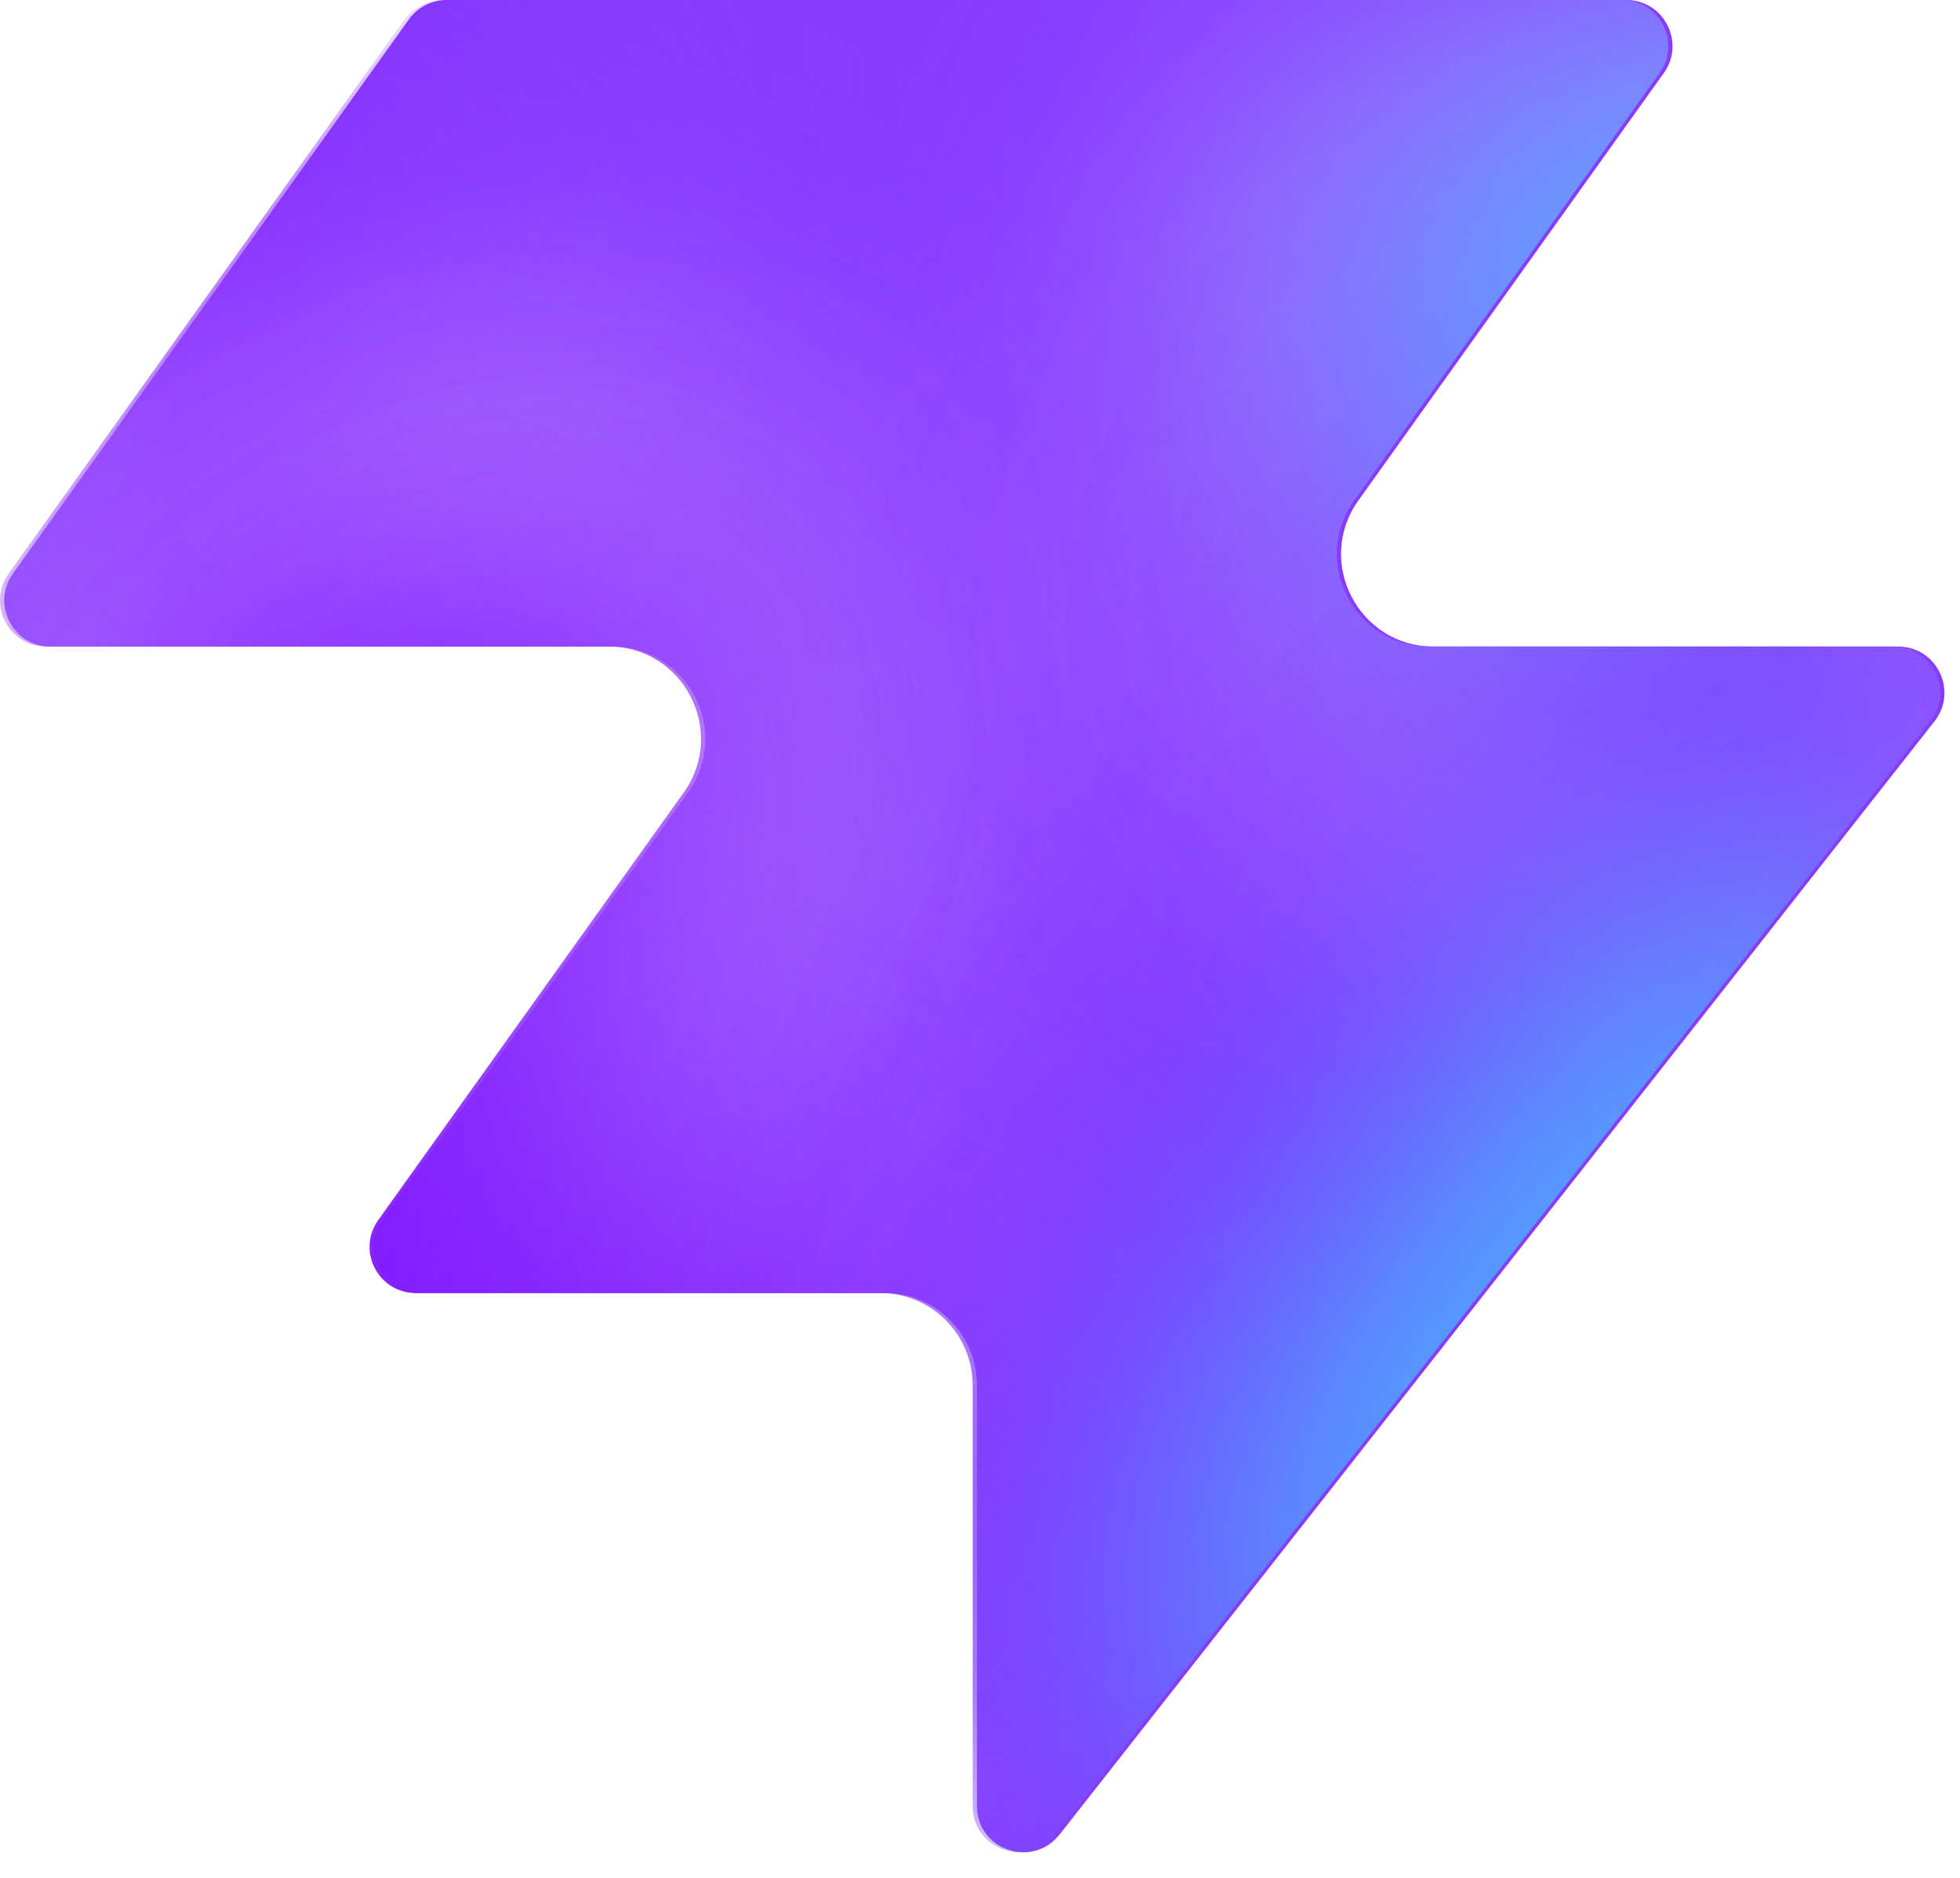
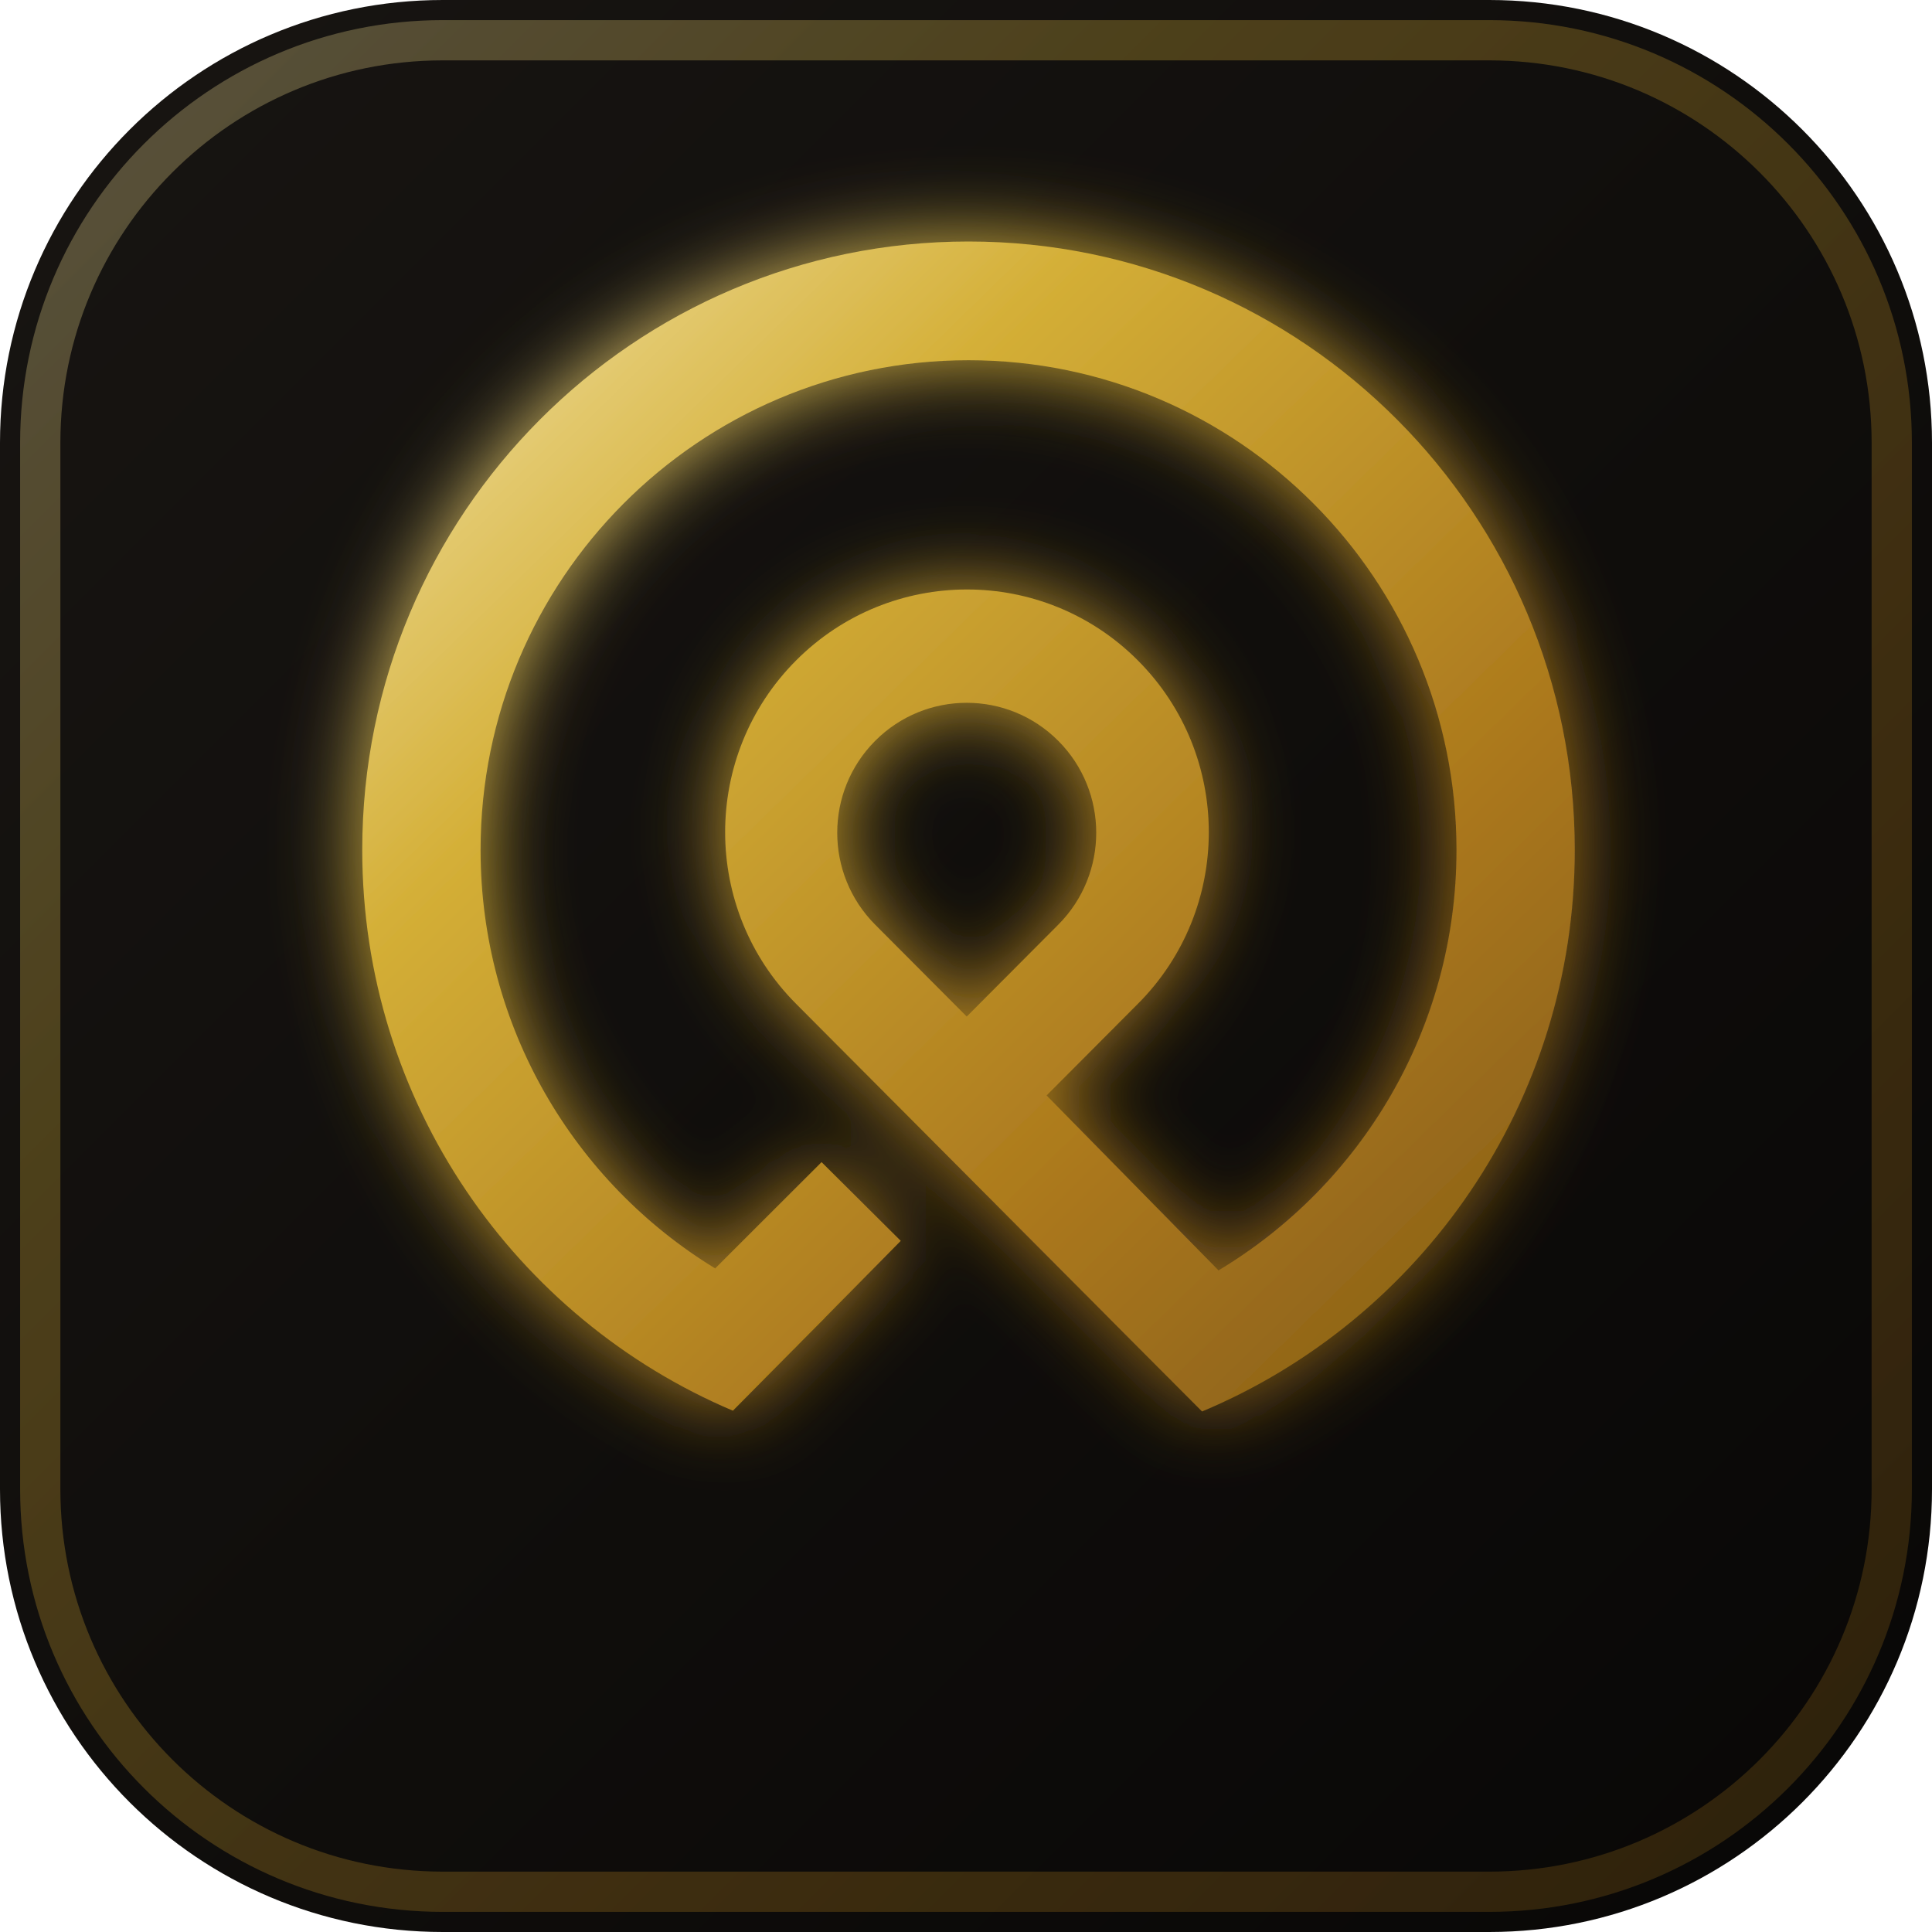
- <svg xmlns="http://www.w3.org/2000/svg" width="48" height="46" fill="none" viewBox="0 0 48 46">
-   <path fill="#863bff" d="M25.946 44.938c-.664.845-2.021.375-2.021-.698V33.937a2.26 2.26 0 0 0-2.262-2.262H10.287c-.92 0-1.456-1.04-.92-1.788l7.48-10.471c1.07-1.497 0-3.578-1.842-3.578H1.237c-.92 0-1.456-1.04-.92-1.788L10.013.474c.214-.297.556-.474.92-.474h28.894c.92 0 1.456 1.04.92 1.788l-7.48 10.471c-1.07 1.498 0 3.579 1.842 3.579h11.377c.943 0 1.473 1.088.89 1.83L25.947 44.94z" style="fill:#863bff;fill:color(display-p3 .525 .23 1);fill-opacity:1" />
-   <mask id="a" width="48" height="46" x="0" y="0" maskUnits="userSpaceOnUse" style="mask-type:alpha">
-     <path fill="#000" d="M25.842 44.938c-.664.844-2.021.375-2.021-.698V33.937a2.26 2.26 0 0 0-2.262-2.262H10.183c-.92 0-1.456-1.04-.92-1.788l7.48-10.471c1.07-1.498 0-3.579-1.842-3.579H1.133c-.92 0-1.456-1.04-.92-1.787L9.91.473c.214-.297.556-.474.92-.474h28.894c.92 0 1.456 1.04.92 1.788l-7.48 10.471c-1.07 1.498 0 3.578 1.842 3.578h11.377c.943 0 1.473 1.088.89 1.832L25.843 44.94z" style="fill:#000;fill-opacity:1" />
-   </mask>
-   <g mask="url(#a)">
-     <g filter="url(#b)">
-       <ellipse cx="5.508" cy="14.704" fill="#ede6ff" rx="5.508" ry="14.704" style="fill:#ede6ff;fill:color(display-p3 .927 .903 1);fill-opacity:1" transform="matrix(.00324 1 1 -.00324 -4.47 31.516)" />
-     </g>
-     <g filter="url(#c)">
-       <ellipse cx="10.399" cy="29.851" fill="#ede6ff" rx="10.399" ry="29.851" style="fill:#ede6ff;fill:color(display-p3 .927 .903 1);fill-opacity:1" transform="matrix(.00324 1 1 -.00324 -39.328 7.883)" />
-     </g>
-     <g filter="url(#d)">
-       <ellipse cx="5.508" cy="30.487" fill="#7e14ff" rx="5.508" ry="30.487" style="fill:#7e14ff;fill:color(display-p3 .492 .077 1);fill-opacity:1" transform="rotate(89.814 -25.913 -14.639)scale(1 -1)" />
-     </g>
-     <g filter="url(#e)">
-       <ellipse cx="5.508" cy="30.599" fill="#7e14ff" rx="5.508" ry="30.599" style="fill:#7e14ff;fill:color(display-p3 .492 .077 1);fill-opacity:1" transform="rotate(89.814 -32.644 -3.334)scale(1 -1)" />
-     </g>
-     <g filter="url(#f)">
-       <ellipse cx="5.508" cy="30.599" fill="#7e14ff" rx="5.508" ry="30.599" style="fill:#7e14ff;fill:color(display-p3 .492 .077 1);fill-opacity:1" transform="matrix(.00324 1 1 -.00324 -34.34 30.47)" />
-     </g>
-     <g filter="url(#g)">
-       <ellipse cx="14.072" cy="22.078" fill="#ede6ff" rx="14.072" ry="22.078" style="fill:#ede6ff;fill:color(display-p3 .927 .903 1);fill-opacity:1" transform="rotate(93.35 24.506 48.493)scale(-1 1)" />
-     </g>
-     <g filter="url(#h)">
-       <ellipse cx="3.47" cy="21.501" fill="#7e14ff" rx="3.47" ry="21.501" style="fill:#7e14ff;fill:color(display-p3 .492 .077 1);fill-opacity:1" transform="rotate(89.009 28.708 47.59)scale(-1 1)" />
-     </g>
-     <g filter="url(#i)">
-       <ellipse cx="3.47" cy="21.501" fill="#7e14ff" rx="3.47" ry="21.501" style="fill:#7e14ff;fill:color(display-p3 .492 .077 1);fill-opacity:1" transform="rotate(89.009 28.708 47.59)scale(-1 1)" />
-     </g>
-     <g filter="url(#j)">
-       <ellipse cx=".387" cy="8.972" fill="#7e14ff" rx="4.407" ry="29.108" style="fill:#7e14ff;fill:color(display-p3 .492 .077 1);fill-opacity:1" transform="rotate(39.51 .387 8.972)" />
-     </g>
-     <g filter="url(#k)">
-       <ellipse cx="47.523" cy="-6.092" fill="#7e14ff" rx="4.407" ry="29.108" style="fill:#7e14ff;fill:color(display-p3 .492 .077 1);fill-opacity:1" transform="rotate(37.892 47.523 -6.092)" />
-     </g>
-     <g filter="url(#l)">
-       <ellipse cx="41.412" cy="6.333" fill="#47bfff" rx="5.971" ry="9.665" style="fill:#47bfff;fill:color(display-p3 .28 .748 1);fill-opacity:1" transform="rotate(37.892 41.412 6.333)" />
-     </g>
-     <g filter="url(#m)">
-       <ellipse cx="-1.879" cy="38.332" fill="#7e14ff" rx="4.407" ry="29.108" style="fill:#7e14ff;fill:color(display-p3 .492 .077 1);fill-opacity:1" transform="rotate(37.892 -1.88 38.332)" />
-     </g>
-     <g filter="url(#n)">
-       <ellipse cx="-1.879" cy="38.332" fill="#7e14ff" rx="4.407" ry="29.108" style="fill:#7e14ff;fill:color(display-p3 .492 .077 1);fill-opacity:1" transform="rotate(37.892 -1.88 38.332)" />
-     </g>
-     <g filter="url(#o)">
-       <ellipse cx="35.651" cy="29.907" fill="#7e14ff" rx="4.407" ry="29.108" style="fill:#7e14ff;fill:color(display-p3 .492 .077 1);fill-opacity:1" transform="rotate(37.892 35.651 29.907)" />
-     </g>
-     <g filter="url(#p)">
-       <ellipse cx="38.418" cy="32.4" fill="#47bfff" rx="5.971" ry="15.297" style="fill:#47bfff;fill:color(display-p3 .28 .748 1);fill-opacity:1" transform="rotate(37.892 38.418 32.4)" />
-     </g>
-   </g>
+ <svg xmlns="http://www.w3.org/2000/svg" viewBox="0 0 48 48" width="48" height="48" fill="none">
  <defs>
-     <filter id="b" width="60.045" height="41.654" x="-19.77" y="16.149" color-interpolation-filters="sRGB" filterUnits="userSpaceOnUse">
-       <feFlood flood-opacity="0" result="BackgroundImageFix" />
-       <feBlend in="SourceGraphic" in2="BackgroundImageFix" result="shape" />
-       <feGaussianBlur result="effect1_foregroundBlur_2002_17158" stdDeviation="7.659" />
-     </filter>
-     <filter id="c" width="90.34" height="51.437" x="-54.613" y="-7.533" color-interpolation-filters="sRGB" filterUnits="userSpaceOnUse">
-       <feFlood flood-opacity="0" result="BackgroundImageFix" />
-       <feBlend in="SourceGraphic" in2="BackgroundImageFix" result="shape" />
-       <feGaussianBlur result="effect1_foregroundBlur_2002_17158" stdDeviation="7.659" />
-     </filter>
-     <filter id="d" width="79.355" height="29.4" x="-49.64" y="2.03" color-interpolation-filters="sRGB" filterUnits="userSpaceOnUse">
-       <feFlood flood-opacity="0" result="BackgroundImageFix" />
-       <feBlend in="SourceGraphic" in2="BackgroundImageFix" result="shape" />
-       <feGaussianBlur result="effect1_foregroundBlur_2002_17158" stdDeviation="4.596" />
-     </filter>
-     <filter id="e" width="79.579" height="29.4" x="-45.045" y="20.029" color-interpolation-filters="sRGB" filterUnits="userSpaceOnUse">
-       <feFlood flood-opacity="0" result="BackgroundImageFix" />
-       <feBlend in="SourceGraphic" in2="BackgroundImageFix" result="shape" />
-       <feGaussianBlur result="effect1_foregroundBlur_2002_17158" stdDeviation="4.596" />
-     </filter>
-     <filter id="f" width="79.579" height="29.4" x="-43.513" y="21.178" color-interpolation-filters="sRGB" filterUnits="userSpaceOnUse">
-       <feFlood flood-opacity="0" result="BackgroundImageFix" />
-       <feBlend in="SourceGraphic" in2="BackgroundImageFix" result="shape" />
-       <feGaussianBlur result="effect1_foregroundBlur_2002_17158" stdDeviation="4.596" />
-     </filter>
-     <filter id="g" width="74.749" height="58.852" x="15.756" y="-17.901" color-interpolation-filters="sRGB" filterUnits="userSpaceOnUse">
-       <feFlood flood-opacity="0" result="BackgroundImageFix" />
-       <feBlend in="SourceGraphic" in2="BackgroundImageFix" result="shape" />
-       <feGaussianBlur result="effect1_foregroundBlur_2002_17158" stdDeviation="7.659" />
-     </filter>
-     <filter id="h" width="61.377" height="25.362" x="23.548" y="2.284" color-interpolation-filters="sRGB" filterUnits="userSpaceOnUse">
-       <feFlood flood-opacity="0" result="BackgroundImageFix" />
-       <feBlend in="SourceGraphic" in2="BackgroundImageFix" result="shape" />
-       <feGaussianBlur result="effect1_foregroundBlur_2002_17158" stdDeviation="4.596" />
-     </filter>
-     <filter id="i" width="61.377" height="25.362" x="23.548" y="2.284" color-interpolation-filters="sRGB" filterUnits="userSpaceOnUse">
-       <feFlood flood-opacity="0" result="BackgroundImageFix" />
-       <feBlend in="SourceGraphic" in2="BackgroundImageFix" result="shape" />
-       <feGaussianBlur result="effect1_foregroundBlur_2002_17158" stdDeviation="4.596" />
-     </filter>
-     <filter id="j" width="56.045" height="63.649" x="-27.636" y="-22.853" color-interpolation-filters="sRGB" filterUnits="userSpaceOnUse">
-       <feFlood flood-opacity="0" result="BackgroundImageFix" />
-       <feBlend in="SourceGraphic" in2="BackgroundImageFix" result="shape" />
-       <feGaussianBlur result="effect1_foregroundBlur_2002_17158" stdDeviation="4.596" />
-     </filter>
-     <filter id="k" width="54.814" height="64.646" x="20.116" y="-38.415" color-interpolation-filters="sRGB" filterUnits="userSpaceOnUse">
-       <feFlood flood-opacity="0" result="BackgroundImageFix" />
-       <feBlend in="SourceGraphic" in2="BackgroundImageFix" result="shape" />
-       <feGaussianBlur result="effect1_foregroundBlur_2002_17158" stdDeviation="4.596" />
-     </filter>
-     <filter id="l" width="33.541" height="35.313" x="24.641" y="-11.323" color-interpolation-filters="sRGB" filterUnits="userSpaceOnUse">
-       <feFlood flood-opacity="0" result="BackgroundImageFix" />
-       <feBlend in="SourceGraphic" in2="BackgroundImageFix" result="shape" />
-       <feGaussianBlur result="effect1_foregroundBlur_2002_17158" stdDeviation="4.596" />
-     </filter>
-     <filter id="m" width="54.814" height="64.646" x="-29.286" y="6.009" color-interpolation-filters="sRGB" filterUnits="userSpaceOnUse">
-       <feFlood flood-opacity="0" result="BackgroundImageFix" />
-       <feBlend in="SourceGraphic" in2="BackgroundImageFix" result="shape" />
-       <feGaussianBlur result="effect1_foregroundBlur_2002_17158" stdDeviation="4.596" />
-     </filter>
-     <filter id="n" width="54.814" height="64.646" x="-29.286" y="6.009" color-interpolation-filters="sRGB" filterUnits="userSpaceOnUse">
-       <feFlood flood-opacity="0" result="BackgroundImageFix" />
-       <feBlend in="SourceGraphic" in2="BackgroundImageFix" result="shape" />
-       <feGaussianBlur result="effect1_foregroundBlur_2002_17158" stdDeviation="4.596" />
-     </filter>
-     <filter id="o" width="54.814" height="64.646" x="8.244" y="-2.416" color-interpolation-filters="sRGB" filterUnits="userSpaceOnUse">
-       <feFlood flood-opacity="0" result="BackgroundImageFix" />
-       <feBlend in="SourceGraphic" in2="BackgroundImageFix" result="shape" />
-       <feGaussianBlur result="effect1_foregroundBlur_2002_17158" stdDeviation="4.596" />
-     </filter>
-     <filter id="p" width="39.409" height="43.623" x="18.713" y="10.588" color-interpolation-filters="sRGB" filterUnits="userSpaceOnUse">
-       <feFlood flood-opacity="0" result="BackgroundImageFix" />
-       <feBlend in="SourceGraphic" in2="BackgroundImageFix" result="shape" />
-       <feGaussianBlur result="effect1_foregroundBlur_2002_17158" stdDeviation="4.596" />
+     <linearGradient id="omayaGoldGrad" x1="0%" y1="0%" x2="100%" y2="100%">
+       <stop offset="0%" stop-color="#F3E5AB" />
+       <stop offset="30%" stop-color="#D4AF37" />
+       <stop offset="70%" stop-color="#AA771C" />
+       <stop offset="100%" stop-color="#805A17" />
+     </linearGradient>
+     <linearGradient id="bgGrad" x1="0%" y1="0%" x2="100%" y2="100%">
+       <stop offset="0%" stop-color="#181512" />
+       <stop offset="100%" stop-color="#080706" />
+     </linearGradient>
+     <filter id="goldGlow" x="-20%" y="-20%" width="140%" height="140%">
+       <feGaussianBlur stdDeviation="1" result="blur" />
+       <feComposite in="SourceGraphic" in2="blur" operator="over" />
    </filter>
  </defs>
+   <rect width="48" height="48" rx="11" fill="url(#bgGrad)" />
+   <rect width="46" height="46" x="1" y="1" rx="10" stroke="url(#omayaGoldGrad)" stroke-opacity="0.3" stroke-width="1" />
+   <g transform="translate(9, 6) scale(1.02)" filter="url(#goldGlow)">
+     <path d="M14.768 0C22.923 0 29.534 6.635 29.534 14.819C29.534 20.98 25.787 26.262 20.456 28.498L19.174 27.212L18.557 26.592L18.205 26.239V26.238L14.729 22.747L10.565 18.566C8.264 16.258 8.264 12.516 10.565 10.207C12.865 7.899 16.595 7.899 18.895 10.207C21.195 12.516 21.195 16.258 18.895 18.566L16.669 20.8L20.857 25.061C24.328 22.979 26.653 19.172 26.653 14.819C26.653 8.232 21.332 2.892 14.768 2.892C8.203 2.892 2.882 8.232 2.882 14.819C2.882 19.139 5.17 22.92 8.596 25.013L11.188 22.424L13.117 24.342L11.264 26.22L11.266 26.221L10.72 26.77L10.512 26.982L10.511 26.981L9.028 28.479C3.723 26.231 0 20.961 0 14.819C7.33874e-05 6.635 6.612 0 14.768 0ZM16.954 12.163C15.722 10.927 13.725 10.927 12.493 12.163C11.262 13.399 11.261 15.404 12.493 16.64L14.724 18.878L16.954 16.64C18.186 15.404 18.186 13.399 16.954 12.163Z" fill="url(#omayaGoldGrad)" />
+   </g>
</svg>
